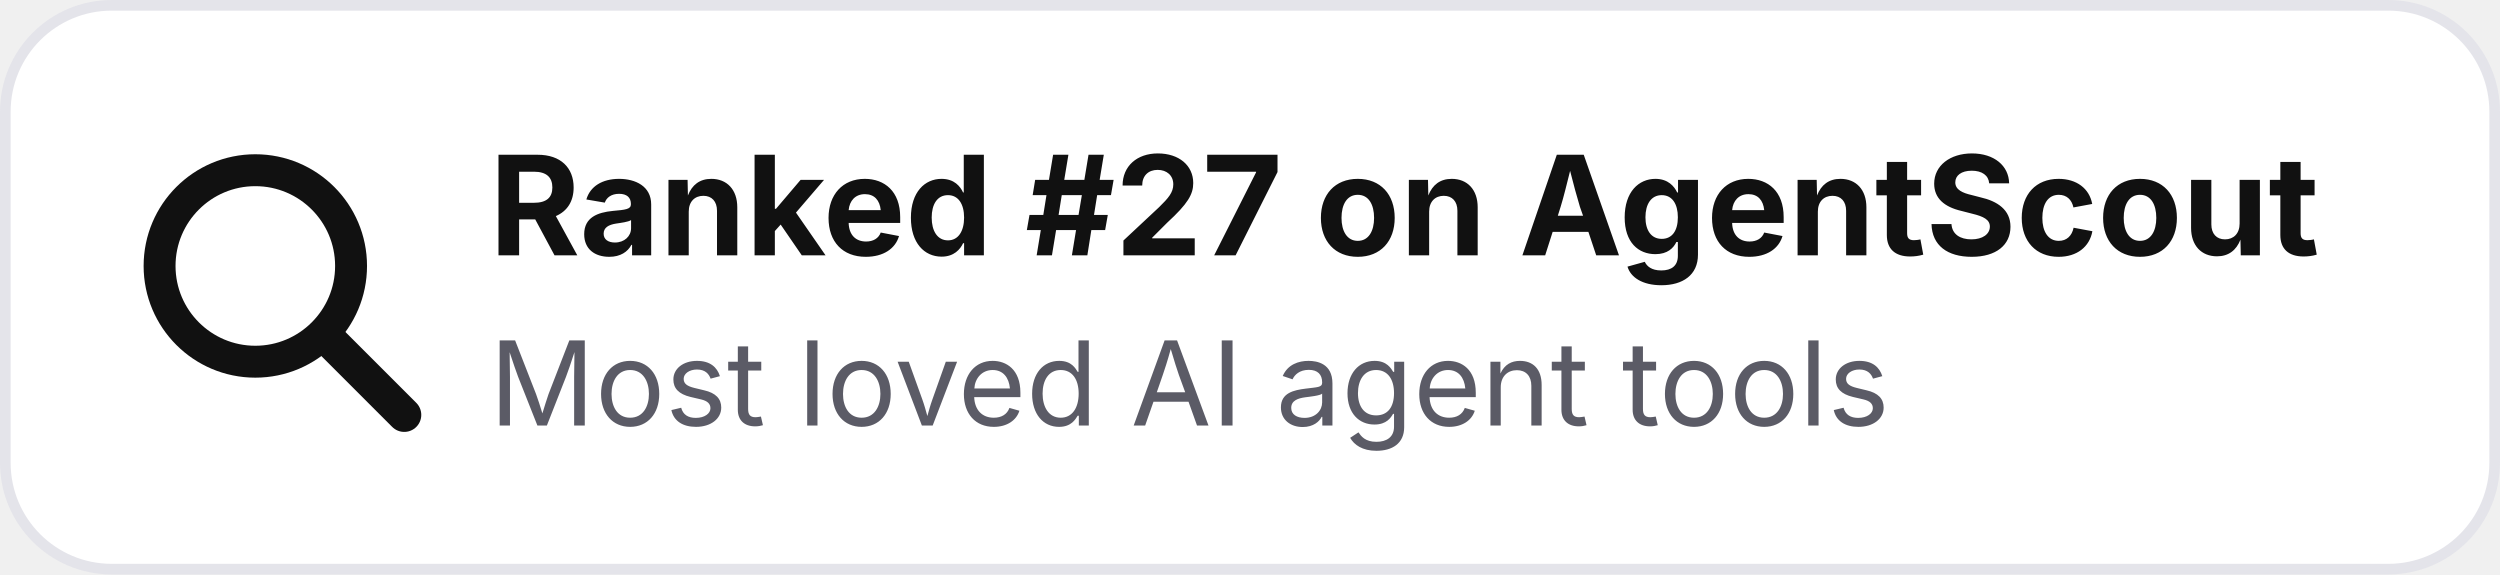
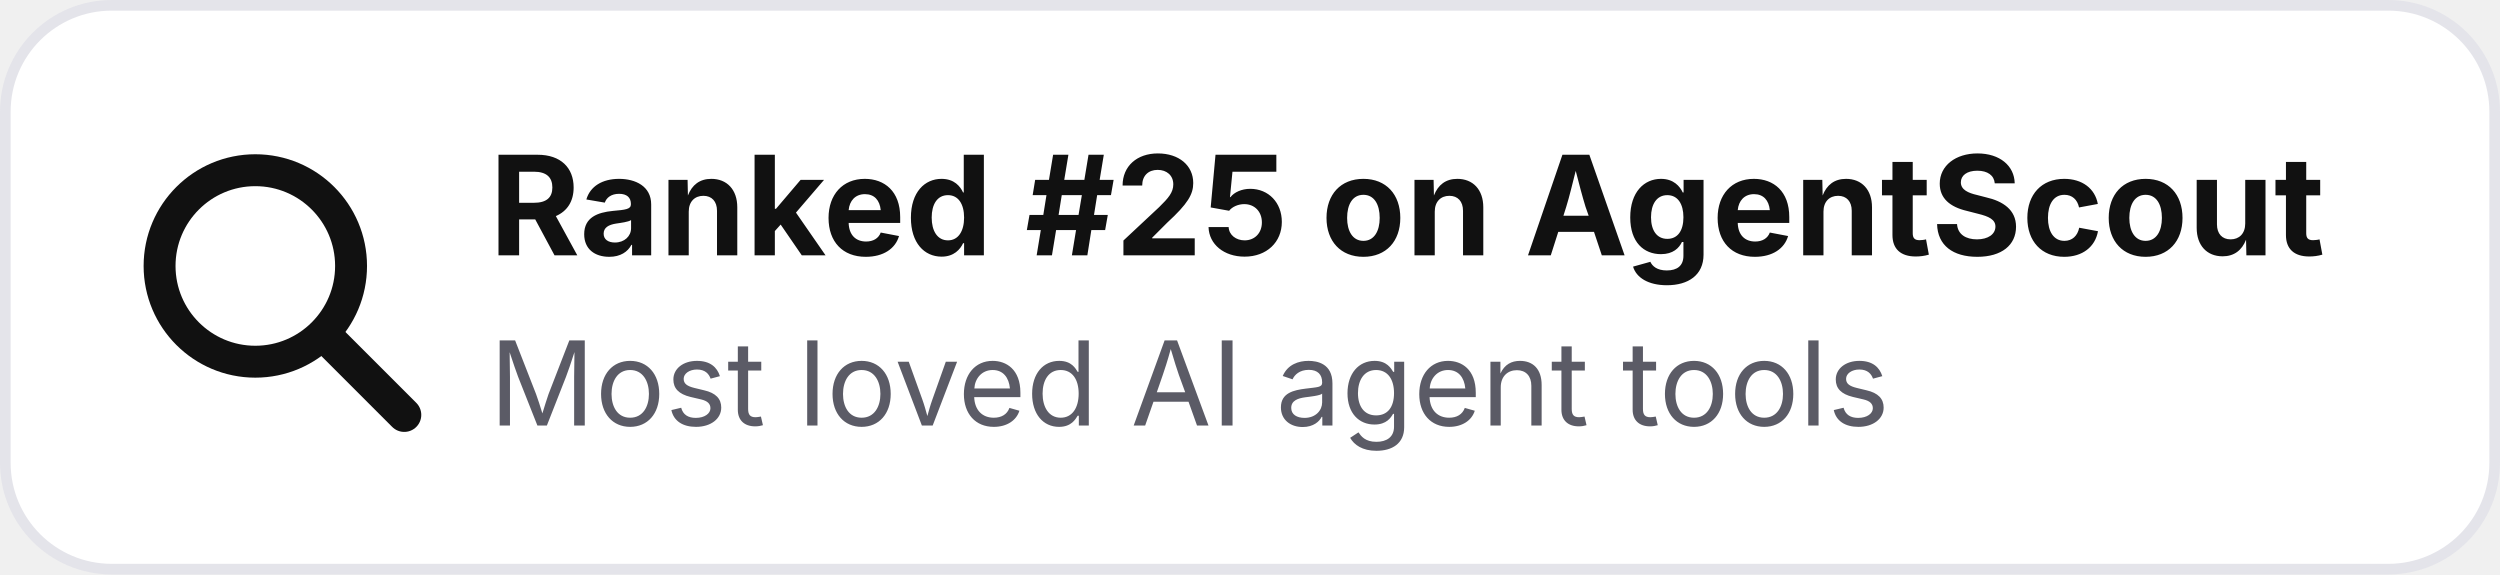
- <svg xmlns="http://www.w3.org/2000/svg" width="235" height="54" viewBox="0 0 235 54" role="img" aria-label="Ranked #27 on AgentScout">
+ <svg xmlns="http://www.w3.org/2000/svg" width="235" height="54" viewBox="0 0 235 54" role="img" aria-label="Ranked #25 on AgentScout">
  <rect x=".5" y=".5" width="234" height="53" rx="10" fill="#ffffff" stroke="#e4e4ea" />
  <circle cx="24" cy="25" r="9" fill="none" stroke="#111111" stroke-width="3" />
  <path d="M31 32l7 7" stroke="#111111" stroke-width="3.2" stroke-linecap="round" />
-   <text x="46" y="24" font-family="Inter,Segoe UI,Arial,sans-serif" font-size="13" font-weight="700" fill="#111111">Ranked #27 on AgentScout</text>
+   <text x="46" y="24" font-family="Inter,Segoe UI,Arial,sans-serif" font-size="13" font-weight="700" fill="#111111">Ranked #25 on AgentScout</text>
  <text x="46" y="40" font-family="Inter,Segoe UI,Arial,sans-serif" font-size="11" fill="#5b5b66">Most loved AI agent tools</text>
</svg>
